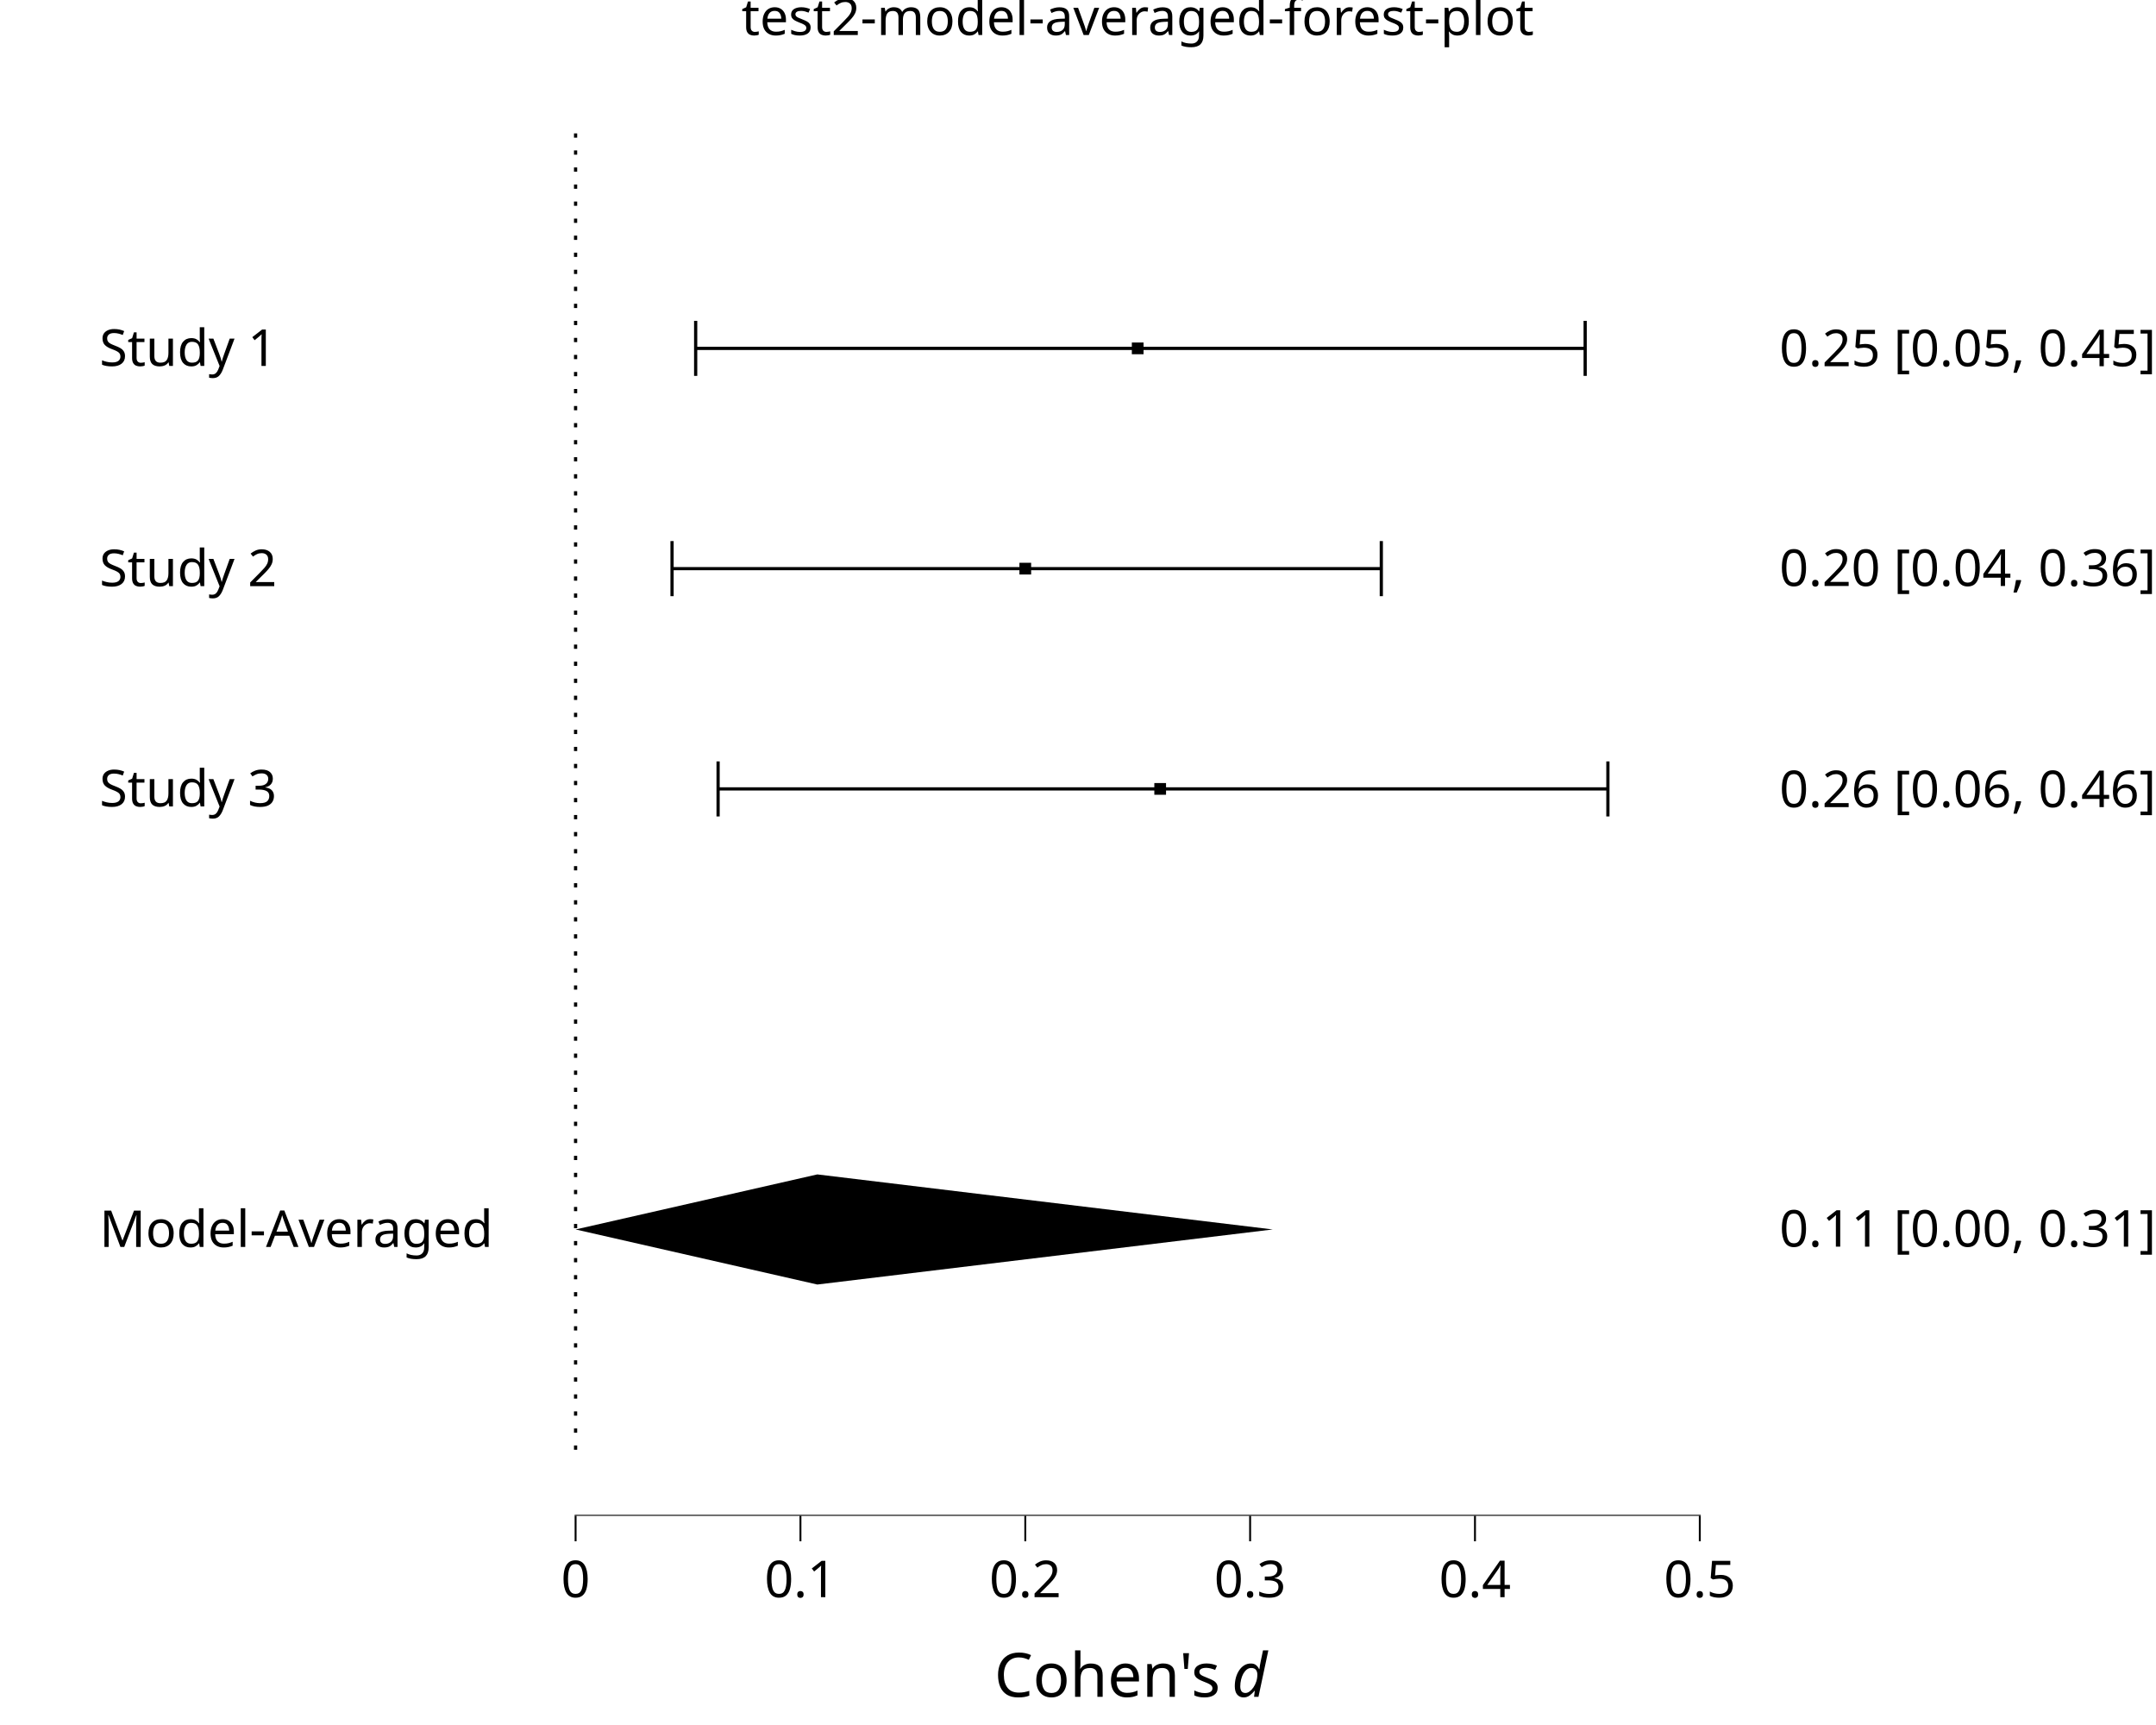
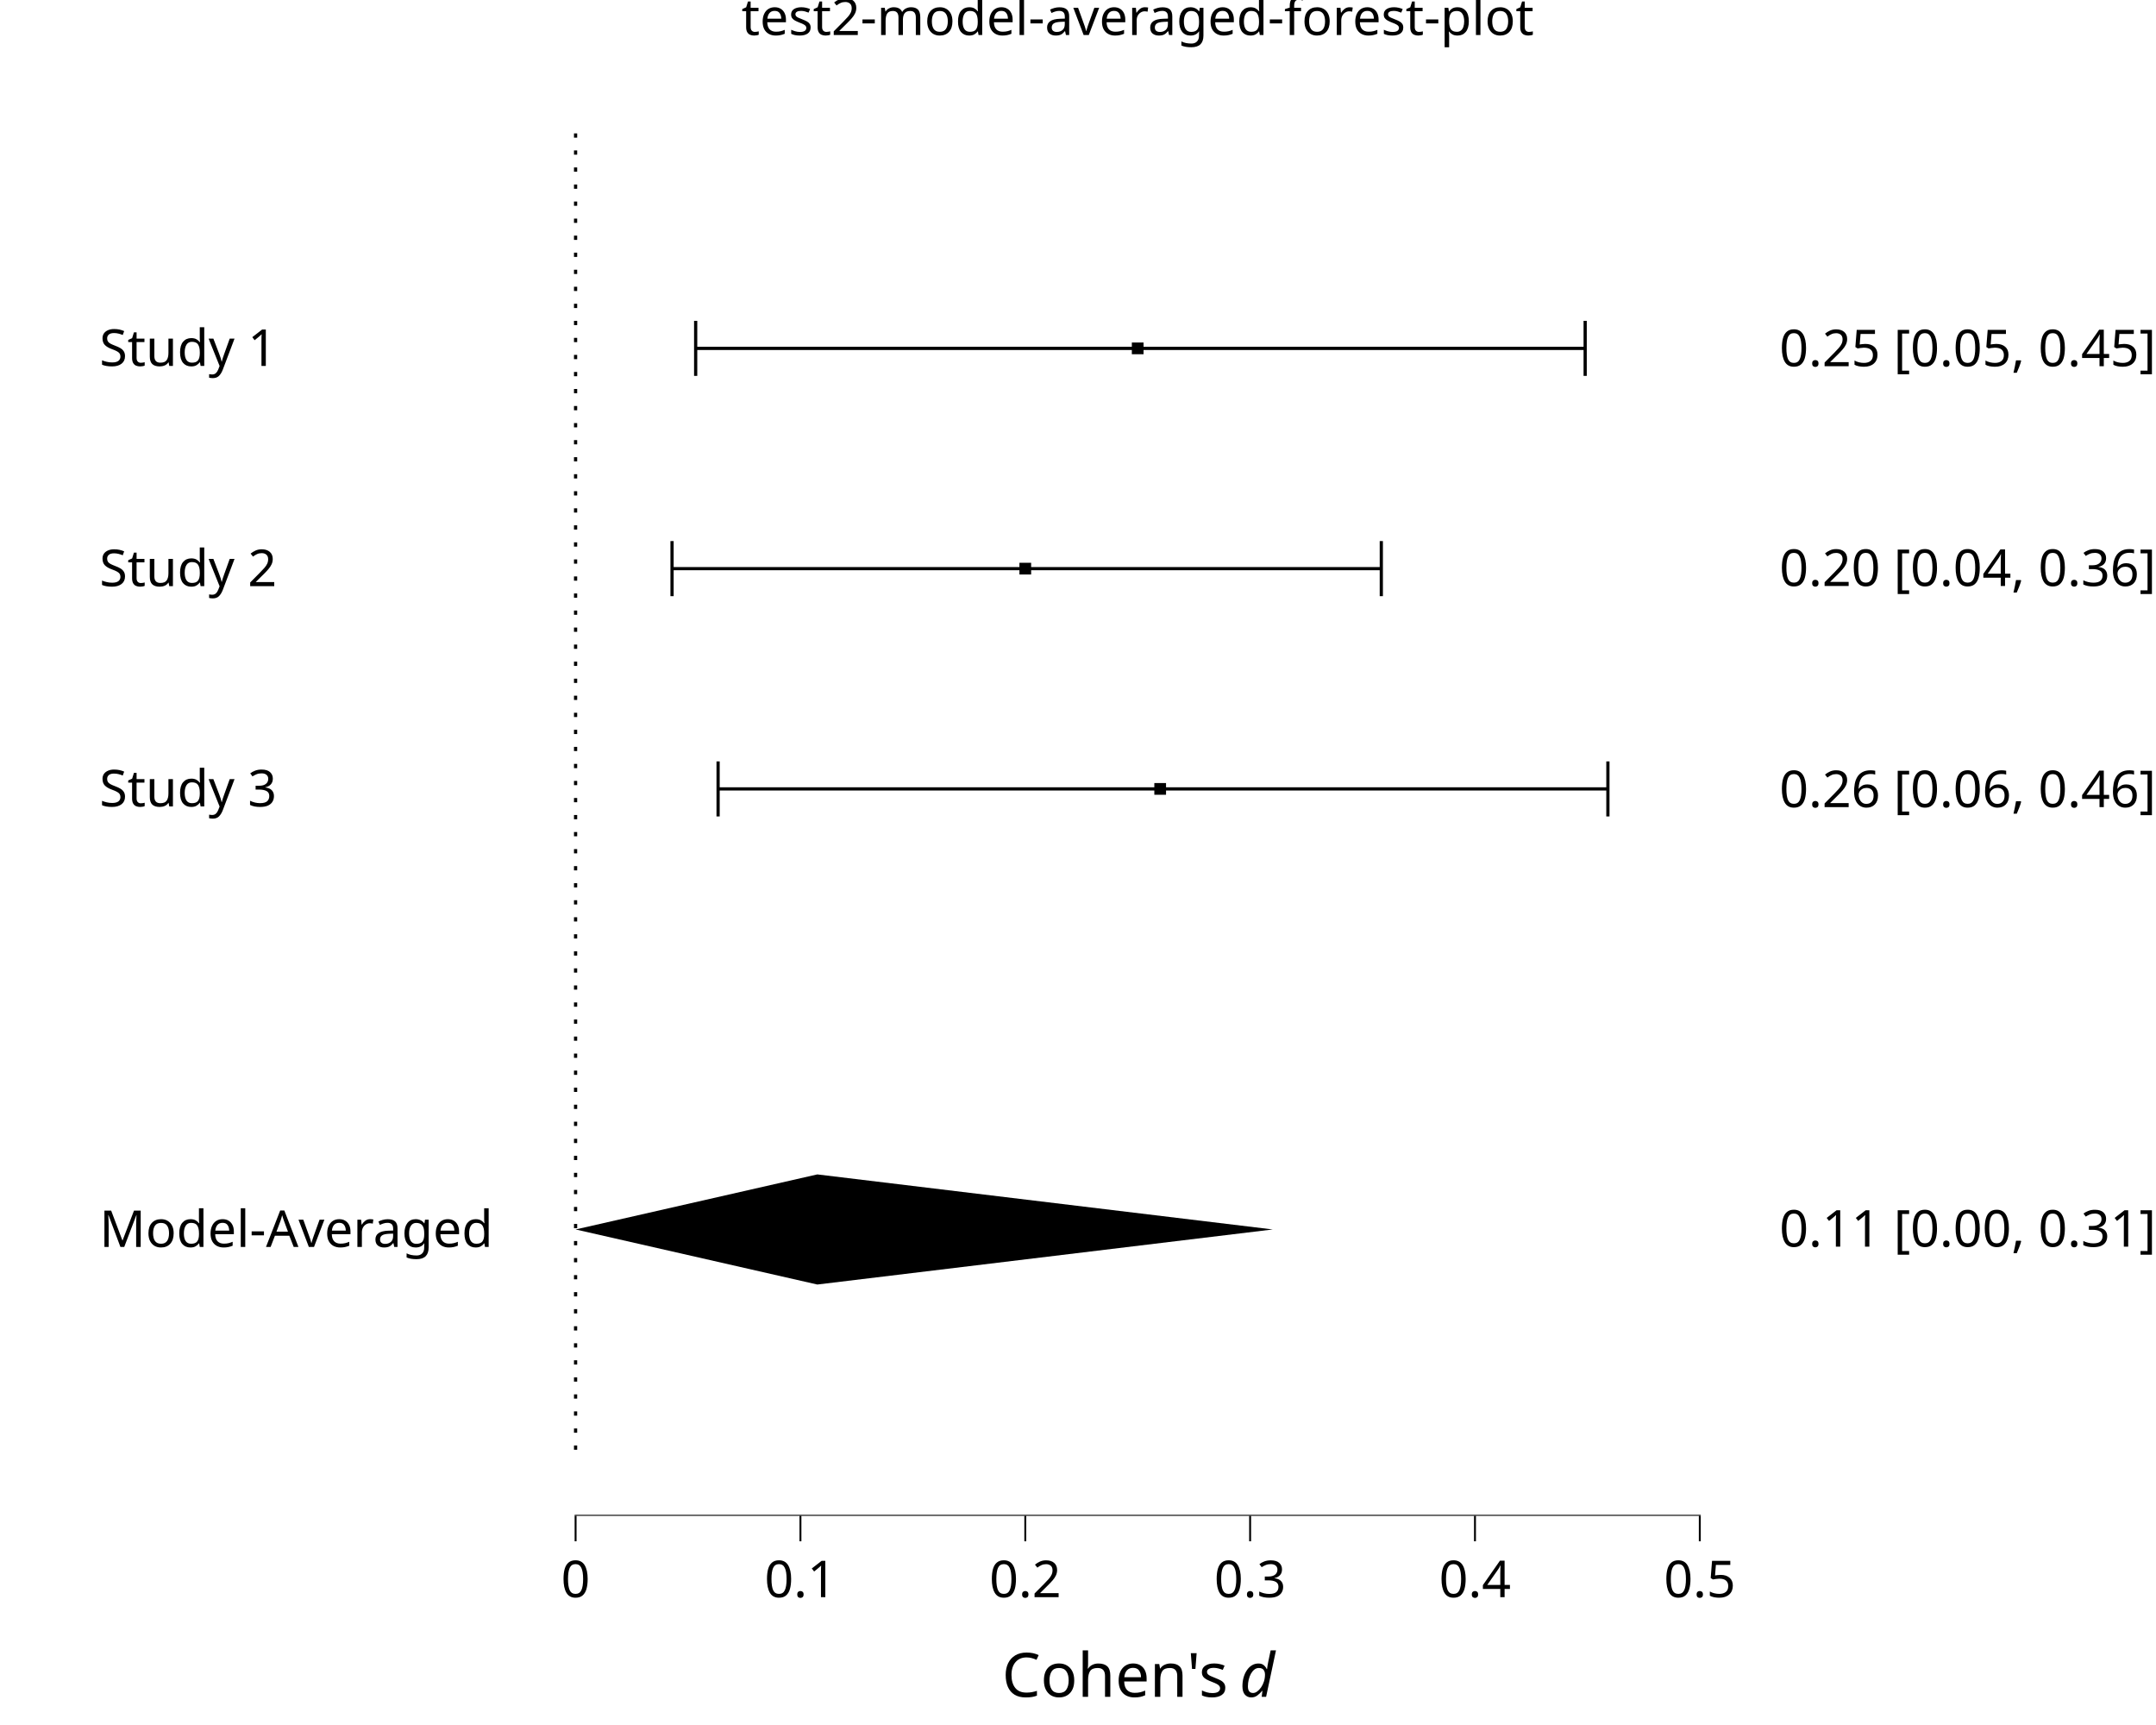
<svg xmlns="http://www.w3.org/2000/svg" class="svglite" data-engine-version="2.0" width="720.00pt" height="576.00pt" viewBox="0 0 720.00 576.00">
  <defs>
    <style type="text/css">
    .svglite line, .svglite polyline, .svglite polygon, .svglite path, .svglite rect, .svglite circle {
      fill: none;
      stroke: #000000;
      stroke-linecap: round;
      stroke-linejoin: round;
      stroke-miterlimit: 10.00;
    }
  </style>
  </defs>
  <rect width="100%" height="100%" style="stroke: none; fill: #FFFFFF;" />
  <defs>
    <clipPath id="cpMC4wMHw3MjAuMDB8MC4wMHw1NzYuMDA=">
      <rect x="0.00" y="0.00" width="720.00" height="576.00" />
    </clipPath>
  </defs>
  <g clip-path="url(#cpMC4wMHw3MjAuMDB8MC4wMHw1NzYuMDA=)">
    <rect x="0" y="0.00" width="720.00" height="576.00" style="stroke-width: 10.67; stroke: none;" />
  </g>
  <defs>
    <clipPath id="cpMTczLjQ1fDU4Ni40MnwyMC43MXw1MDYuMTU=">
      <rect x="173.45" y="20.71" width="412.97" height="485.44" />
    </clipPath>
  </defs>
  <g clip-path="url(#cpMTczLjQ1fDU4Ni40MnwyMC43MXw1MDYuMTU=)">
    <rect x="173.45" y="20.71" width="412.97" height="485.44" style="stroke-width: 10.67; stroke: none;" />
    <polyline points="529.37,125.52 529.37,107.13 " style="stroke-width: 1.07; stroke-linecap: butt;" />
    <polyline points="529.37,116.33 232.32,116.33 " style="stroke-width: 1.07; stroke-linecap: butt;" />
    <polyline points="232.32,125.52 232.32,107.13 " style="stroke-width: 1.07; stroke-linecap: butt;" />
    <polyline points="461.29,199.07 461.29,180.68 " style="stroke-width: 1.07; stroke-linecap: butt;" />
    <polyline points="461.29,189.88 224.43,189.88 " style="stroke-width: 1.07; stroke-linecap: butt;" />
    <polyline points="224.43,199.07 224.43,180.68 " style="stroke-width: 1.07; stroke-linecap: butt;" />
    <polyline points="536.96,272.62 536.96,254.24 " style="stroke-width: 1.07; stroke-linecap: butt;" />
    <polyline points="536.96,263.43 239.81,263.43 " style="stroke-width: 1.07; stroke-linecap: butt;" />
    <polyline points="239.81,272.62 239.81,254.24 " style="stroke-width: 1.07; stroke-linecap: butt;" />
    <polygon points="377.98,118.28 381.89,118.28 381.89,114.37 377.98,114.37 " style="stroke-width: 0.71; stroke: none; fill: #000000;" />
    <polygon points="340.44,191.83 344.35,191.83 344.35,187.92 340.44,187.92 " style="stroke-width: 0.71; stroke: none; fill: #000000;" />
    <polygon points="385.49,265.38 389.40,265.38 389.40,261.47 385.49,261.47 " style="stroke-width: 0.71; stroke: none; fill: #000000;" />
    <polygon points="192.22,410.53 272.94,392.15 425.04,410.53 272.94,428.92 " style="stroke-width: 1.07; stroke: none; fill: #000000;" />
    <polyline points="192.22,484.09 192.22,42.77 " style="stroke-width: 1.07; stroke-dasharray: 1.42,4.27; stroke-linecap: butt;" />
    <line x1="191.90" y1="506.15" x2="567.97" y2="506.15" style="stroke-width: 0.64; stroke-linecap: butt;" />
    <rect x="173.45" y="20.71" width="412.97" height="485.44" style="stroke-width: 0.00; stroke: none;" />
  </g>
  <g clip-path="url(#cpMC4wMHw3MjAuMDB8MC4wMHw1NzYuMDA=)">
    <text x="33.22" y="416.38" style="font-size: 17.00px; font-family: sans;" textLength="124.76px" lengthAdjust="spacingAndGlyphs">Model-Averaged</text>
    <text x="33.22" y="122.18" style="font-size: 17.00px; font-family: sans;" textLength="57.66px" lengthAdjust="spacingAndGlyphs">Study 1</text>
    <text x="33.22" y="195.73" style="font-size: 17.00px; font-family: sans;" textLength="57.66px" lengthAdjust="spacingAndGlyphs">Study 2</text>
    <text x="33.22" y="269.28" style="font-size: 17.00px; font-family: sans;" textLength="57.66px" lengthAdjust="spacingAndGlyphs">Study 3</text>
    <text x="720.00" y="416.27" text-anchor="end" style="font-size: 17.00px; font-family: sans;" textLength="122.88px" lengthAdjust="spacingAndGlyphs">0.11 [0.00, 0.31]</text>
    <text x="720.00" y="122.29" text-anchor="end" style="font-size: 17.00px; font-family: sans;" textLength="122.88px" lengthAdjust="spacingAndGlyphs">0.25 [0.05, 0.45]</text>
    <text x="720.00" y="195.66" text-anchor="end" style="font-size: 17.00px; font-family: sans;" textLength="122.88px" lengthAdjust="spacingAndGlyphs">0.20 [0.04, 0.36]</text>
    <text x="720.00" y="269.52" text-anchor="end" style="font-size: 17.00px; font-family: sans;" textLength="122.88px" lengthAdjust="spacingAndGlyphs">0.26 [0.06, 0.46]</text>
    <polyline points="173.45,506.15 586.42,506.15 " style="stroke-width: 0.00; stroke: none; stroke-linecap: butt;" />
    <polyline points="192.22,514.66 192.22,506.15 " style="stroke-width: 0.64; stroke-linecap: butt;" />
    <polyline points="267.31,514.66 267.31,506.15 " style="stroke-width: 0.64; stroke-linecap: butt;" />
    <polyline points="342.40,514.66 342.40,506.15 " style="stroke-width: 0.64; stroke-linecap: butt;" />
    <polyline points="417.48,514.66 417.48,506.15 " style="stroke-width: 0.64; stroke-linecap: butt;" />
    <polyline points="492.57,514.66 492.57,506.15 " style="stroke-width: 0.64; stroke-linecap: butt;" />
    <polyline points="567.65,514.66 567.65,506.15 " style="stroke-width: 0.64; stroke-linecap: butt;" />
    <text x="192.22" y="533.33" text-anchor="middle" style="font-size: 17.00px; font-family: sans;" textLength="9.46px" lengthAdjust="spacingAndGlyphs">0</text>
    <text x="267.31" y="533.33" text-anchor="middle" style="font-size: 17.00px; font-family: sans;" textLength="23.63px" lengthAdjust="spacingAndGlyphs">0.1</text>
    <text x="342.40" y="533.33" text-anchor="middle" style="font-size: 17.00px; font-family: sans;" textLength="23.63px" lengthAdjust="spacingAndGlyphs">0.2</text>
    <text x="417.48" y="533.33" text-anchor="middle" style="font-size: 17.00px; font-family: sans;" textLength="23.63px" lengthAdjust="spacingAndGlyphs">0.3</text>
    <text x="492.57" y="533.33" text-anchor="middle" style="font-size: 17.00px; font-family: sans;" textLength="23.63px" lengthAdjust="spacingAndGlyphs">0.4</text>
    <text x="567.65" y="533.33" text-anchor="middle" style="font-size: 17.00px; font-family: sans;" textLength="23.63px" lengthAdjust="spacingAndGlyphs">0.5</text>
-     <text x="332.05" y="566.59" style="font-size: 20.40px; font-family: sans;" textLength="74.22px" lengthAdjust="spacingAndGlyphs">Cohen's</text>
-     <text x="406.27" y="566.59" style="font-size: 20.40px; font-family: sans;" textLength="5.10px" lengthAdjust="spacingAndGlyphs"> </text>
-     <text x="411.38" y="566.59" style="font-size: 20.40px; font-style: italic; font-family: sans;" textLength="11.35px" lengthAdjust="spacingAndGlyphs">d</text>
-     <text x="422.72" y="566.59" style="font-size: 20.40px; font-family: sans;" textLength="5.10px" lengthAdjust="spacingAndGlyphs"> </text>
+     <text x="334.60" y="566.59" style="font-size: 20.40px; font-family: sans;" textLength="74.22px" lengthAdjust="spacingAndGlyphs">Cohen's</text>
+     <text x="408.82" y="566.59" style="font-size: 20.40px; font-family: sans;" textLength="5.10px" lengthAdjust="spacingAndGlyphs"> </text>
+     <text x="413.93" y="566.59" style="font-size: 20.40px; font-style: italic; font-family: sans;" textLength="11.35px" lengthAdjust="spacingAndGlyphs">d</text>
    <text x="379.94" y="11.70" text-anchor="middle" style="font-size: 17.00px; font-family: sans;" textLength="246.65px" lengthAdjust="spacingAndGlyphs">test2-model-averaged-forest-plot</text>
  </g>
</svg>
